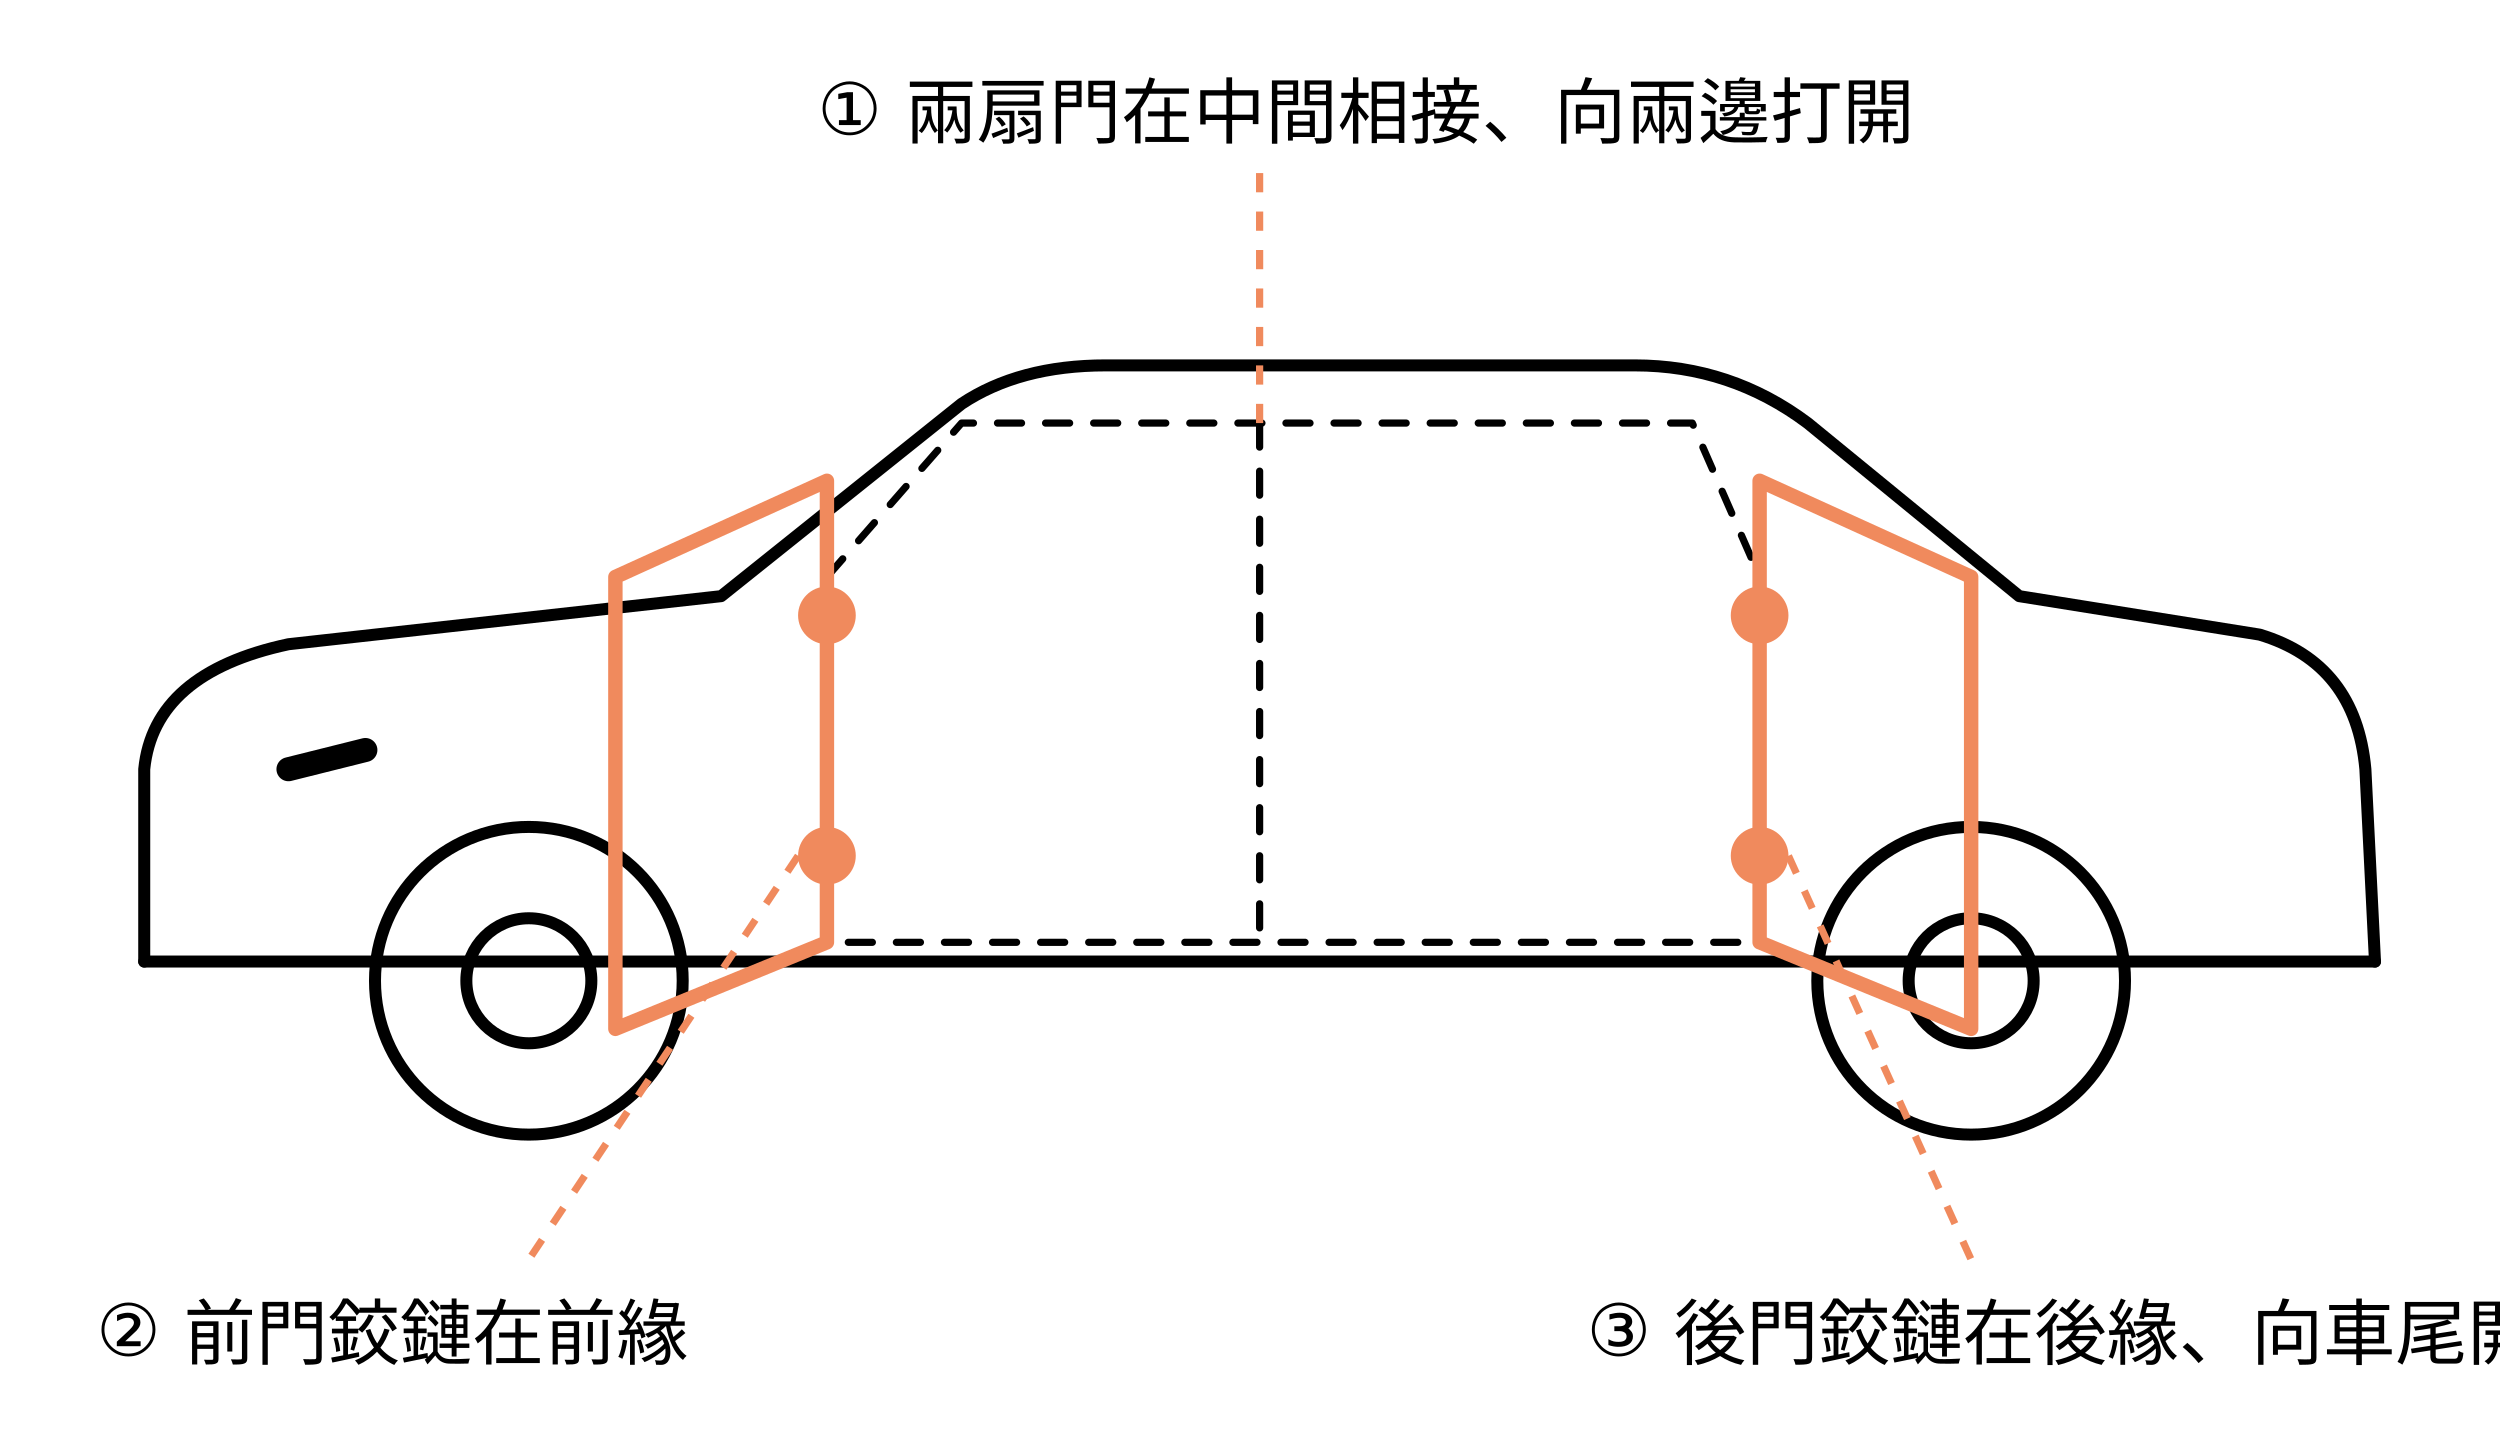
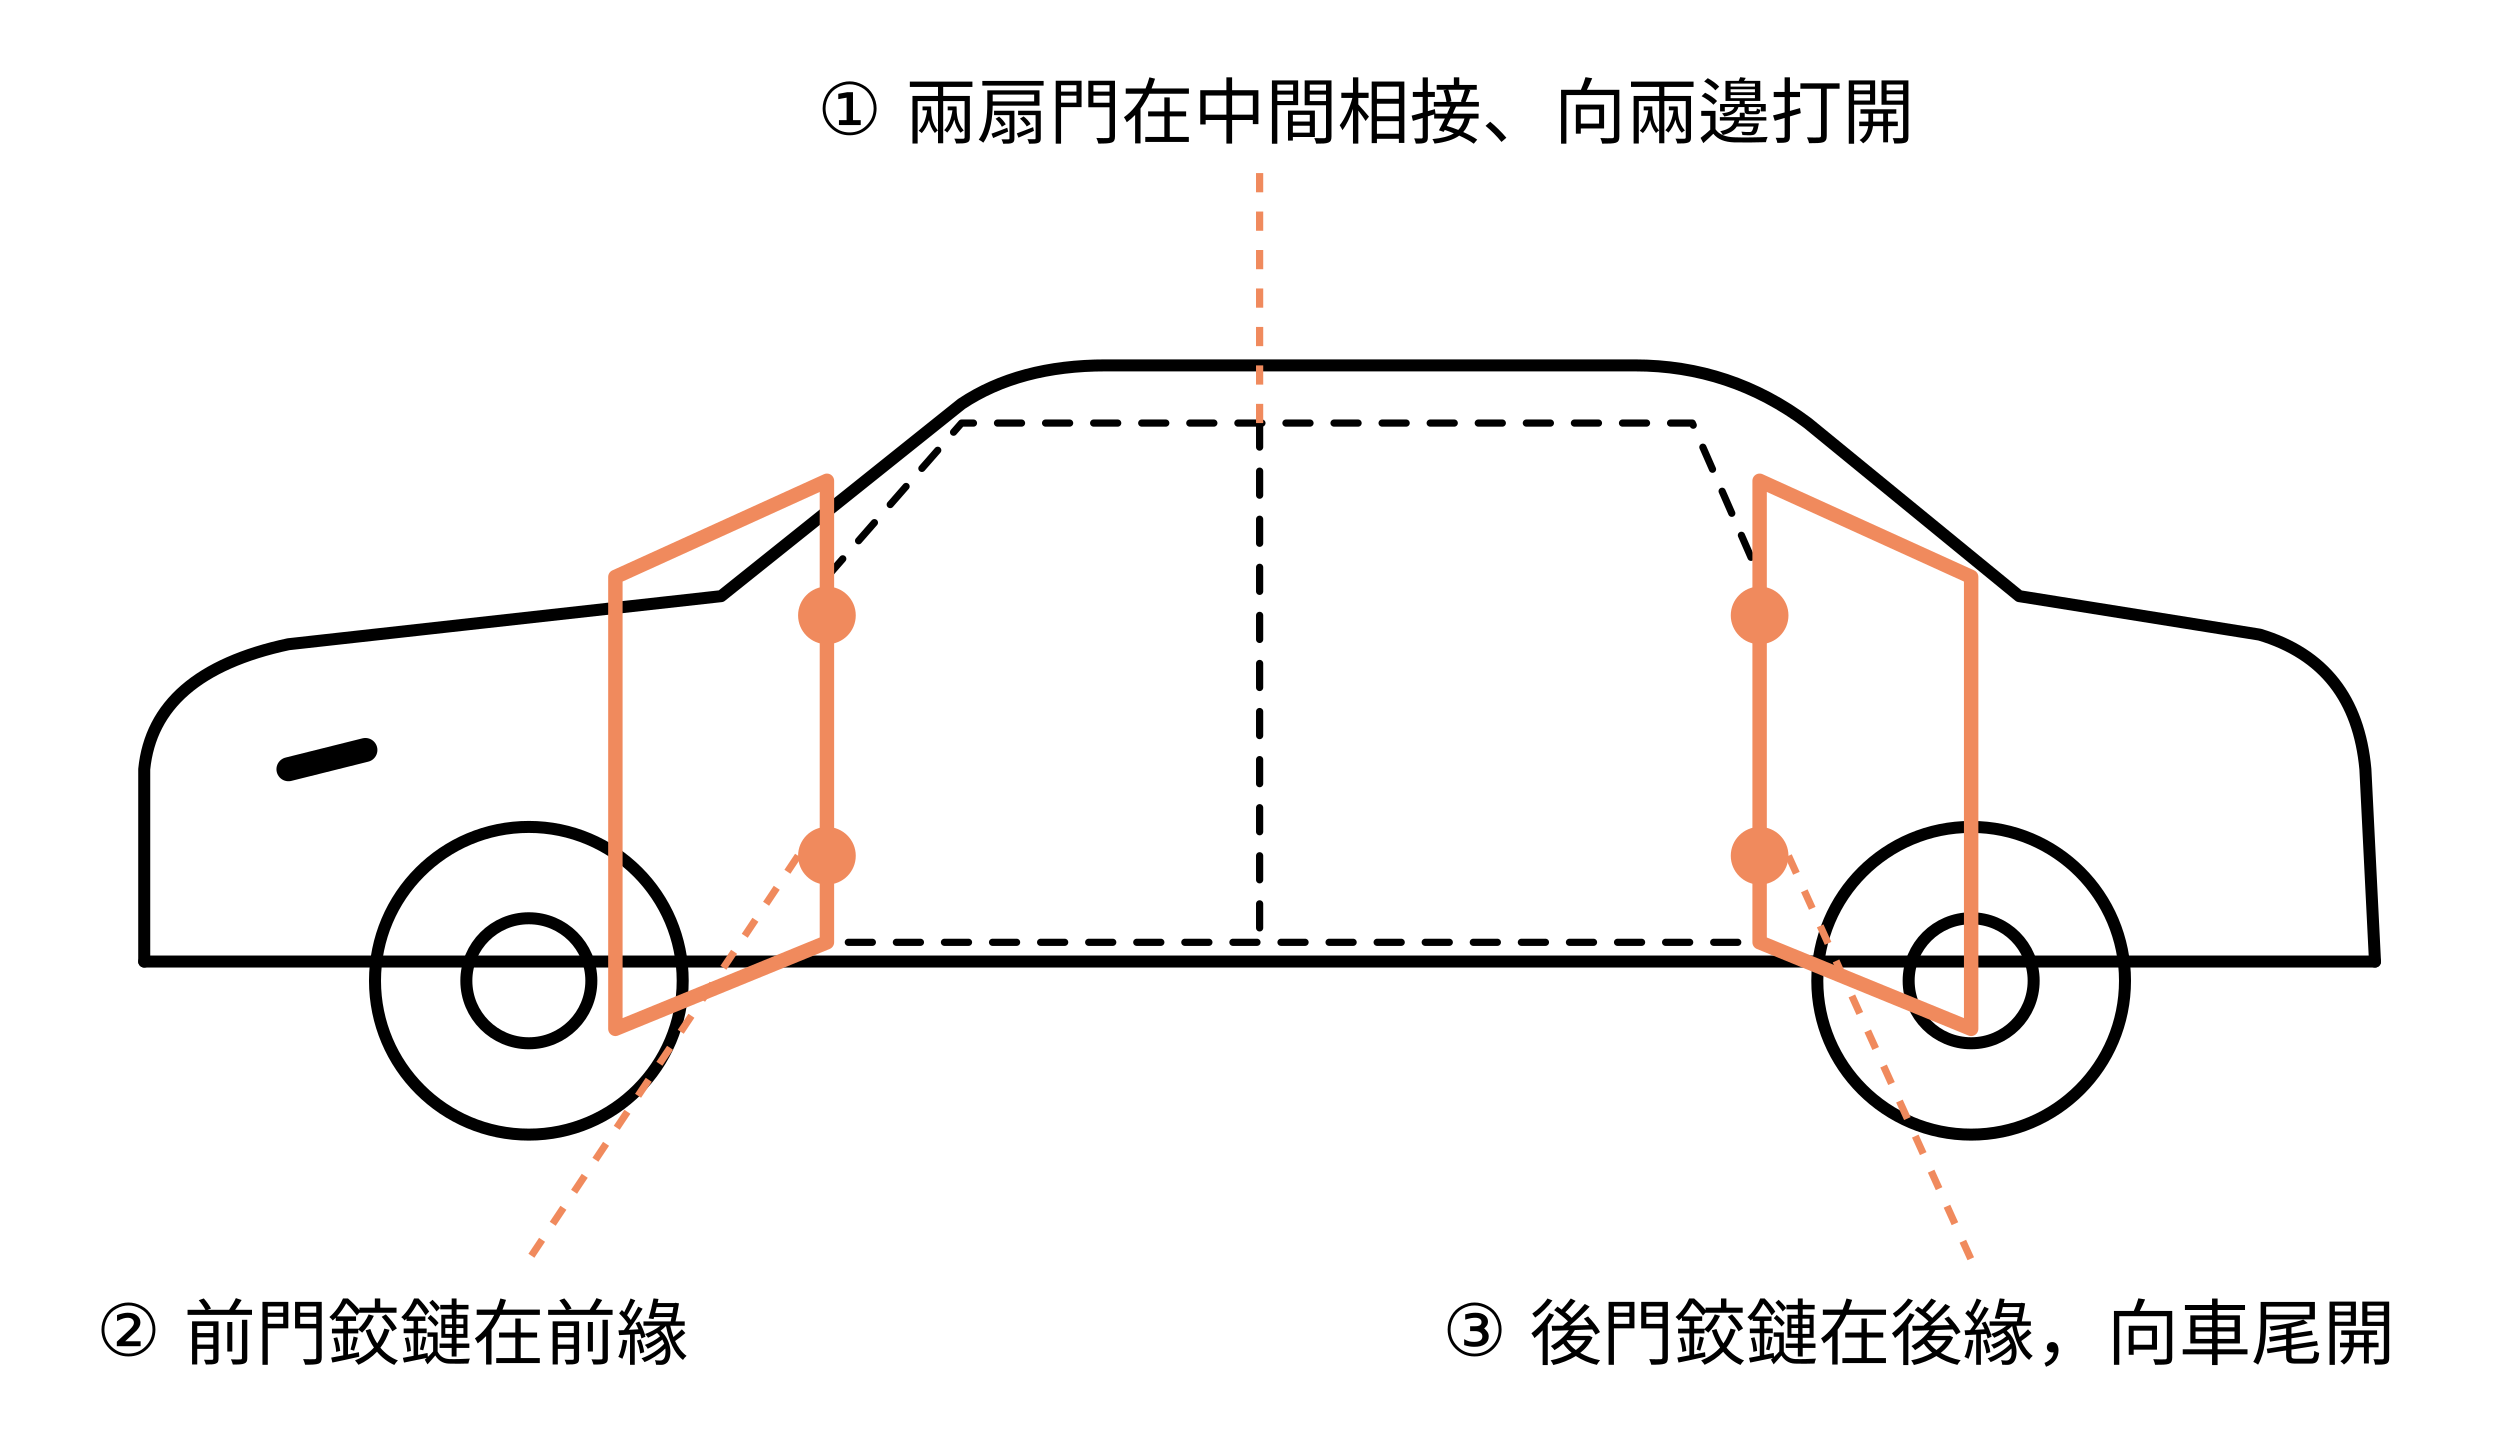
<svg class="diagram" viewBox="0 0 520 300" width="100%" role="img" aria-label="Coach doors 對開門示意：轎車側面，前門鉸鏈在前緣向前開，後門鉸鏈在後緣向車尾開，兩門在中間相接">
  <g fill="none" stroke="currentColor" stroke-width="2.5" stroke-linejoin="round" stroke-linecap="round">
    <path d="M30 200 L30 160 Q32 140 60 134 L150 124 L200 84 Q212 76 230 76 L340 76 Q360 76 376 88 L420 124 L470 132 Q490 138 492 160 L494 200" />
    <line x1="30" y1="200" x2="494" y2="200" />
    <circle cx="110" cy="204" r="32" />
    <circle cx="110" cy="204" r="13" />
    <circle cx="410" cy="204" r="32" />
    <circle cx="410" cy="204" r="13" />
    <path d="M60 160 L76 156" stroke-width="5" />
    <path d="M172 120 L200 88 L352 88 L366 120 L366 196 L172 196 Z" stroke-dasharray="5 5" stroke-width="1.5" />
    <line x1="262" y1="88" x2="262" y2="196" stroke-dasharray="5 5" stroke-width="1.5" />
  </g>
  <g fill="none" stroke="#f08a5d" stroke-width="3" stroke-linejoin="round">
    <path d="M172 100 L172 196 L128 214 L128 120 Z" />
    <path d="M366 100 L366 196 L410 214 L410 120 Z" />
  </g>
  <g fill="#f08a5d">
    <circle cx="172" cy="128" r="6" />
    <circle cx="172" cy="178" r="6" />
    <circle cx="366" cy="128" r="6" />
    <circle cx="366" cy="178" r="6" />
  </g>
  <g stroke="#f08a5d" stroke-width="1.5" stroke-dasharray="4 4" fill="none">
    <line x1="262" y1="88" x2="262" y2="36" />
    <line x1="166" y1="178" x2="110" y2="262" />
    <line x1="372" y1="178" x2="410" y2="262" />
  </g>
  <g fill="currentColor" font-size="15" font-family="sans-serif">
    <text x="170" y="28">① 兩扇門在中間相接、向兩邊打開</text>
    <text x="20" y="282">② 前門鉸鏈在前緣</text>
-     <text x="330" y="282">③ 後門鉸鏈在後緣、向車尾開</text>
+     <text x="300" y="282">③ 後門鉸鏈在後緣，向車尾開</text>
  </g>
</svg>
